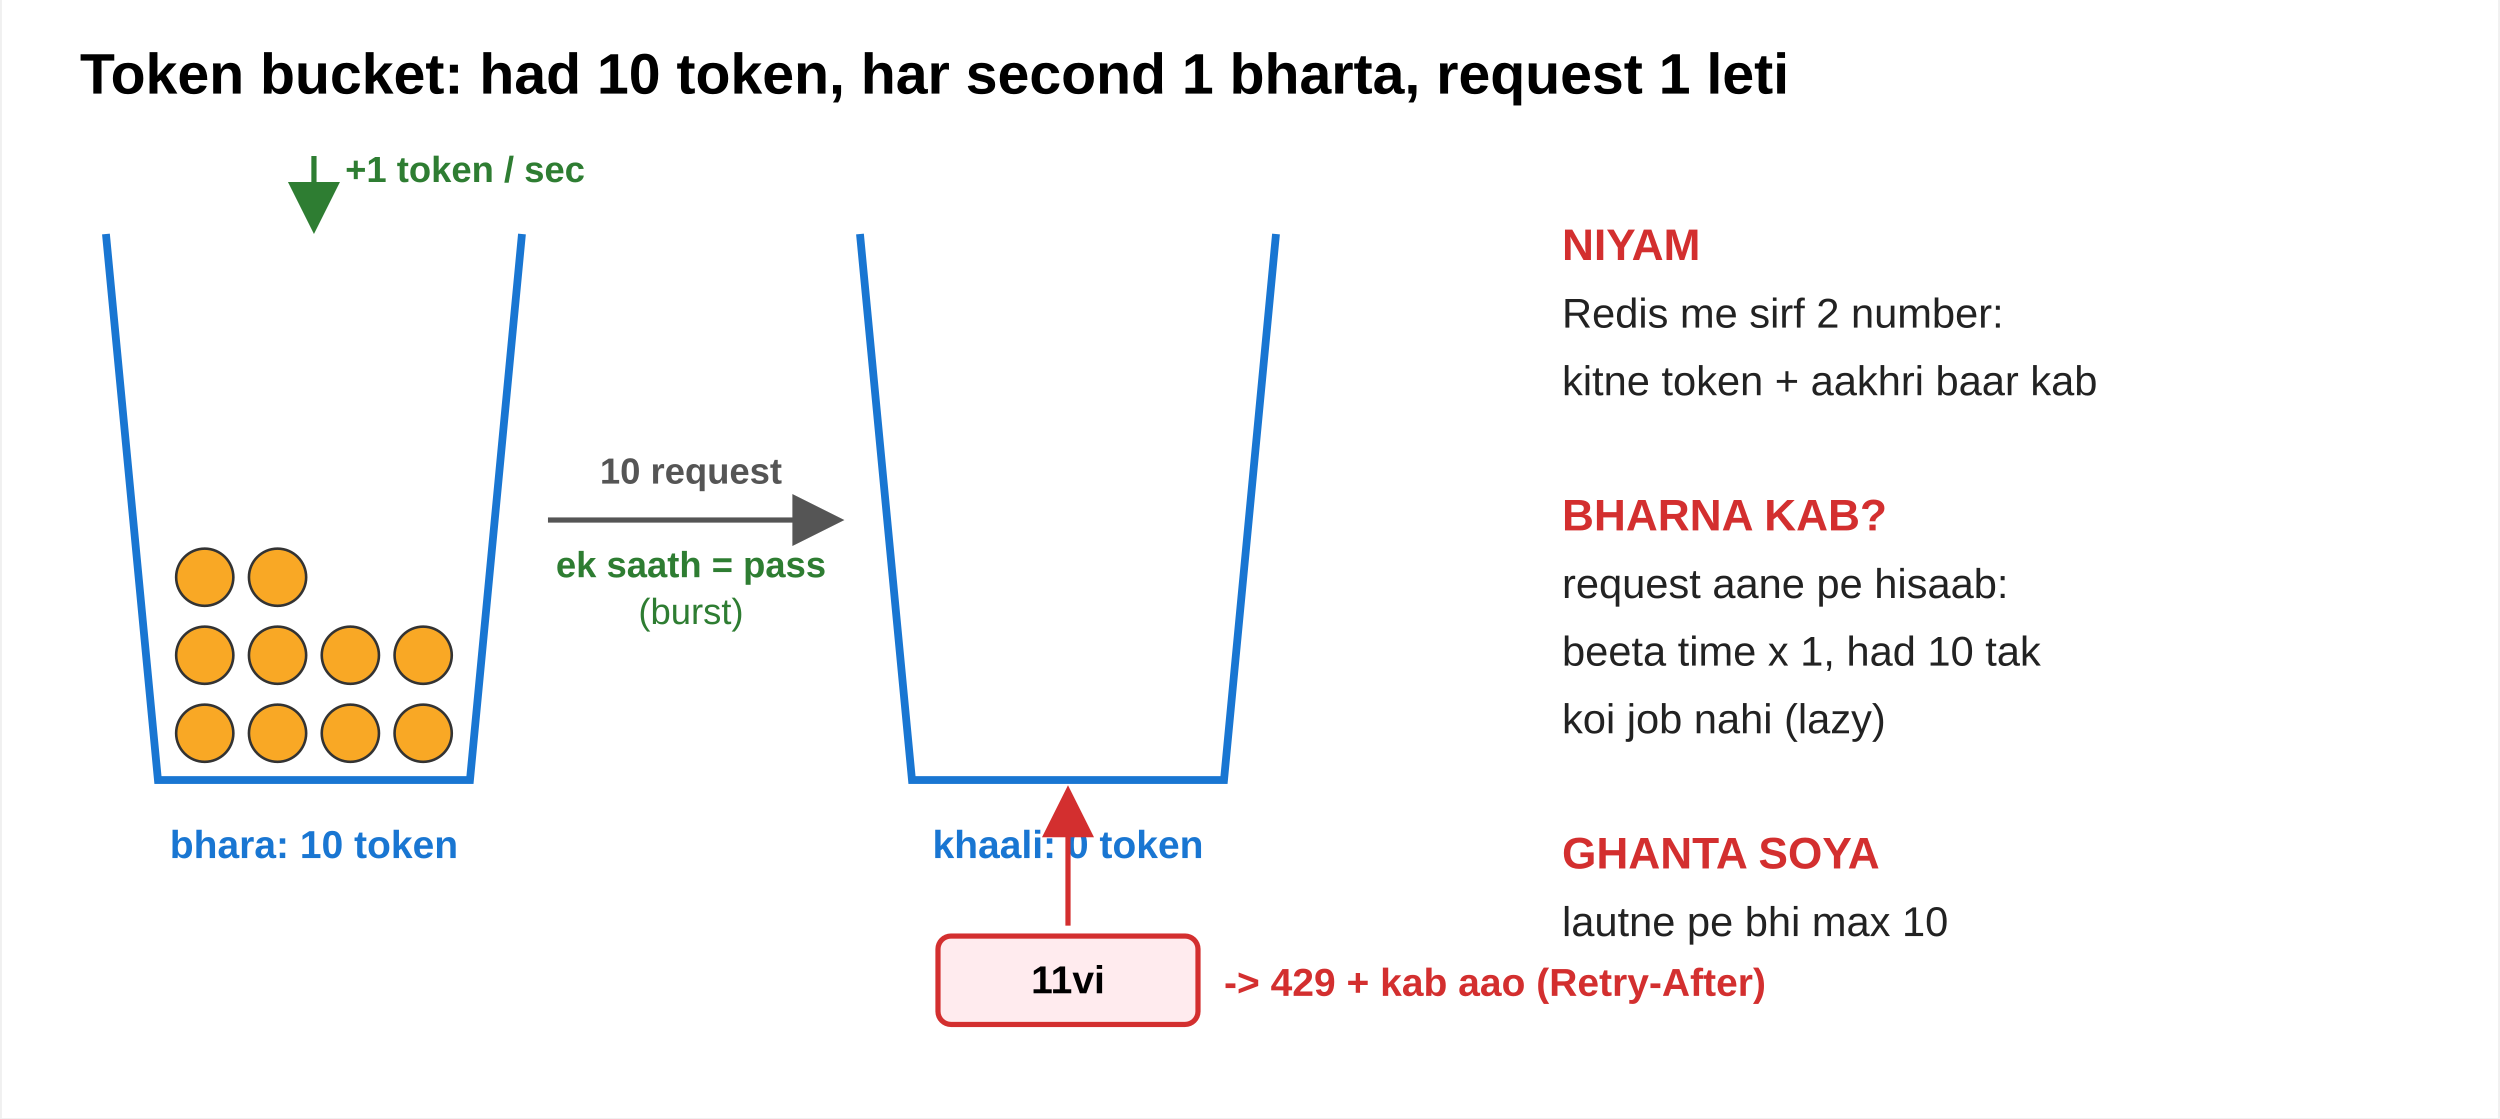
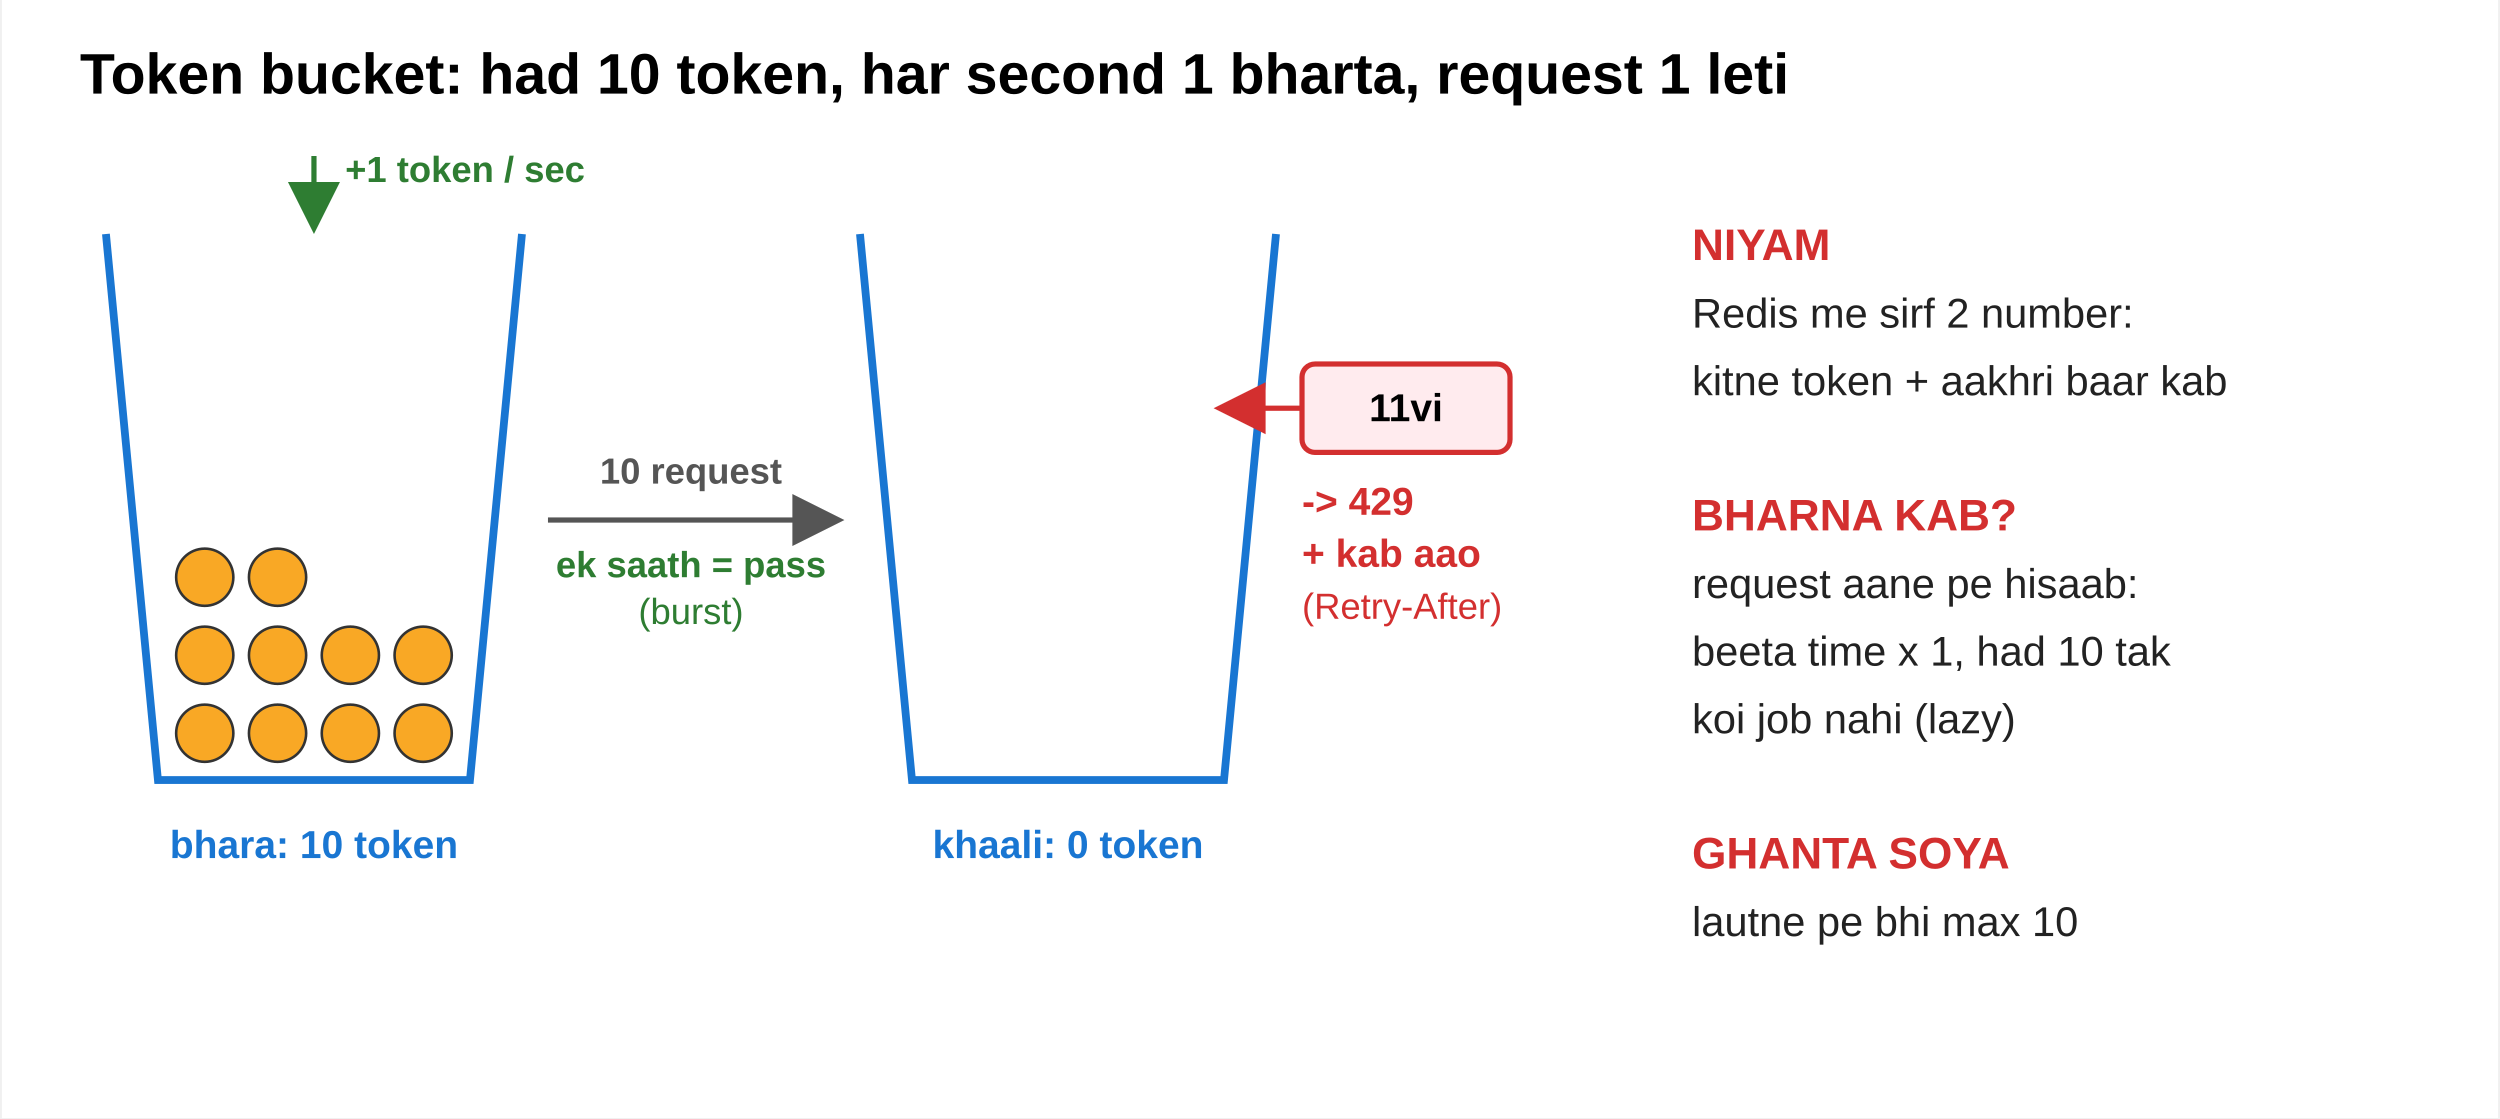
<svg xmlns="http://www.w3.org/2000/svg" width="720" height="322" viewBox="0 0 960 430" font-family="Arial, Helvetica, sans-serif">
  <defs>
    <marker id="ca" markerWidth="10" markerHeight="10" refX="8" refY="5" orient="auto">
      <path d="M0,0 L10,5 L0,10 z" fill="#555" />
    </marker>
    <marker id="cr" markerWidth="10" markerHeight="10" refX="8" refY="5" orient="auto">
      <path d="M0,0 L10,5 L0,10 z" fill="#d32f2f" />
    </marker>
    <marker id="cg" markerWidth="10" markerHeight="10" refX="8" refY="5" orient="auto">
      <path d="M0,0 L10,5 L0,10 z" fill="#2e7d32" />
    </marker>
  </defs>
  <rect width="960" height="430" fill="white" />
  <text x="30" y="36" font-size="22" font-weight="bold">Token bucket: had 10 token, har second 1 bharta, request 1 leti</text>
  <path d="M40,90 L60,300 L180,300 L200,90" fill="none" stroke="#1976d2" stroke-width="3" />
  <circle cx="78" cy="282" r="11" fill="#f9a825" stroke="#333" />
  <circle cx="106" cy="282" r="11" fill="#f9a825" stroke="#333" />
  <circle cx="134" cy="282" r="11" fill="#f9a825" stroke="#333" />
  <circle cx="162" cy="282" r="11" fill="#f9a825" stroke="#333" />
  <circle cx="78" cy="252" r="11" fill="#f9a825" stroke="#333" />
  <circle cx="106" cy="252" r="11" fill="#f9a825" stroke="#333" />
  <circle cx="134" cy="252" r="11" fill="#f9a825" stroke="#333" />
  <circle cx="162" cy="252" r="11" fill="#f9a825" stroke="#333" />
  <circle cx="78" cy="222" r="11" fill="#f9a825" stroke="#333" />
  <circle cx="106" cy="222" r="11" fill="#f9a825" stroke="#333" />
  <text x="120" y="330" font-size="15" fill="#1976d2" text-anchor="middle" font-weight="bold">bhara: 10 token</text>
  <path d="M330,90 L350,300 L470,300 L490,90" fill="none" stroke="#1976d2" stroke-width="3" />
  <text x="410" y="330" font-size="15" fill="#1976d2" text-anchor="middle" font-weight="bold">khaali: 0 token</text>
  <line x1="120" y1="60" x2="120" y2="86" stroke="#2e7d32" stroke-width="2" marker-end="url(#cg)" />
  <text x="132" y="70" font-size="14" fill="#2e7d32" text-anchor="start" font-weight="bold">+1 token / sec</text>
  <line x1="210" y1="200" x2="320" y2="200" stroke="#555" stroke-width="2" marker-end="url(#ca)" />
  <text x="265" y="186" font-size="14" fill="#555" text-anchor="middle" font-weight="bold">10 request</text>
  <text x="265" y="222" font-size="14" fill="#2e7d32" text-anchor="middle" font-weight="bold">ek saath = pass</text>
  <text x="265" y="240" font-size="14" fill="#2e7d32" text-anchor="middle">(burst)</text>
-   <rect x="360" y="360" width="100" height="34" rx="5" fill="#ffebee" stroke="#d32f2f" stroke-width="2" />
-   <text x="410.0" y="382.0" text-anchor="middle" font-size="15" font-weight="bold">11vi</text>
-   <line x1="410" y1="356" x2="410" y2="306" stroke="#d32f2f" stroke-width="2" marker-end="url(#cr)" />
-   <text x="470" y="383" font-size="15" fill="#d32f2f" text-anchor="start" font-weight="bold">-&gt; 429 + kab aao (Retry-After)</text>
-   <text x="600" y="100" font-size="17" fill="#d32f2f" text-anchor="start" font-weight="bold">NIYAM</text>
-   <text x="600" y="126" font-size="16" fill="#222" text-anchor="start">Redis me sirf 2 number:</text>
-   <text x="600" y="152" font-size="16" fill="#222" text-anchor="start">kitne token + aakhri baar kab</text>
-   <text x="600" y="204" font-size="17" fill="#d32f2f" text-anchor="start" font-weight="bold">BHARNA KAB?</text>
-   <text x="600" y="230" font-size="16" fill="#222" text-anchor="start">request aane pe hisaab:</text>
-   <text x="600" y="256" font-size="16" fill="#222" text-anchor="start">beeta time x 1, had 10 tak</text>
-   <text x="600" y="282" font-size="16" fill="#222" text-anchor="start">koi job nahi (lazy)</text>
-   <text x="600" y="334" font-size="17" fill="#d32f2f" text-anchor="start" font-weight="bold">GHANTA SOYA</text>
-   <text x="600" y="360" font-size="16" fill="#222" text-anchor="start">lautne pe bhi max 10</text>
+   <rect x="500" y="140" width="80" height="34" rx="5" fill="#ffebee" stroke="#d32f2f" stroke-width="2" />
+   <text x="540.0" y="162.0" text-anchor="middle" font-size="15" font-weight="bold">11vi</text>
+   <line x1="500" y1="157" x2="470" y2="157" stroke="#d32f2f" stroke-width="2" marker-end="url(#cr)" />
+   <text x="500" y="198" font-size="15" fill="#d32f2f" text-anchor="start" font-weight="bold">-&gt; 429</text>
+   <text x="500" y="218" font-size="15" fill="#d32f2f" text-anchor="start" font-weight="bold">+ kab aao</text>
+   <text x="500" y="238" font-size="14" fill="#d32f2f" text-anchor="start">(Retry-After)</text>
+   <text x="650" y="100" font-size="17" fill="#d32f2f" text-anchor="start" font-weight="bold">NIYAM</text>
+   <text x="650" y="126" font-size="16" fill="#222" text-anchor="start">Redis me sirf 2 number:</text>
+   <text x="650" y="152" font-size="16" fill="#222" text-anchor="start">kitne token + aakhri baar kab</text>
+   <text x="650" y="204" font-size="17" fill="#d32f2f" text-anchor="start" font-weight="bold">BHARNA KAB?</text>
+   <text x="650" y="230" font-size="16" fill="#222" text-anchor="start">request aane pe hisaab:</text>
+   <text x="650" y="256" font-size="16" fill="#222" text-anchor="start">beeta time x 1, had 10 tak</text>
+   <text x="650" y="282" font-size="16" fill="#222" text-anchor="start">koi job nahi (lazy)</text>
+   <text x="650" y="334" font-size="17" fill="#d32f2f" text-anchor="start" font-weight="bold">GHANTA SOYA</text>
+   <text x="650" y="360" font-size="16" fill="#222" text-anchor="start">lautne pe bhi max 10</text>
</svg>
